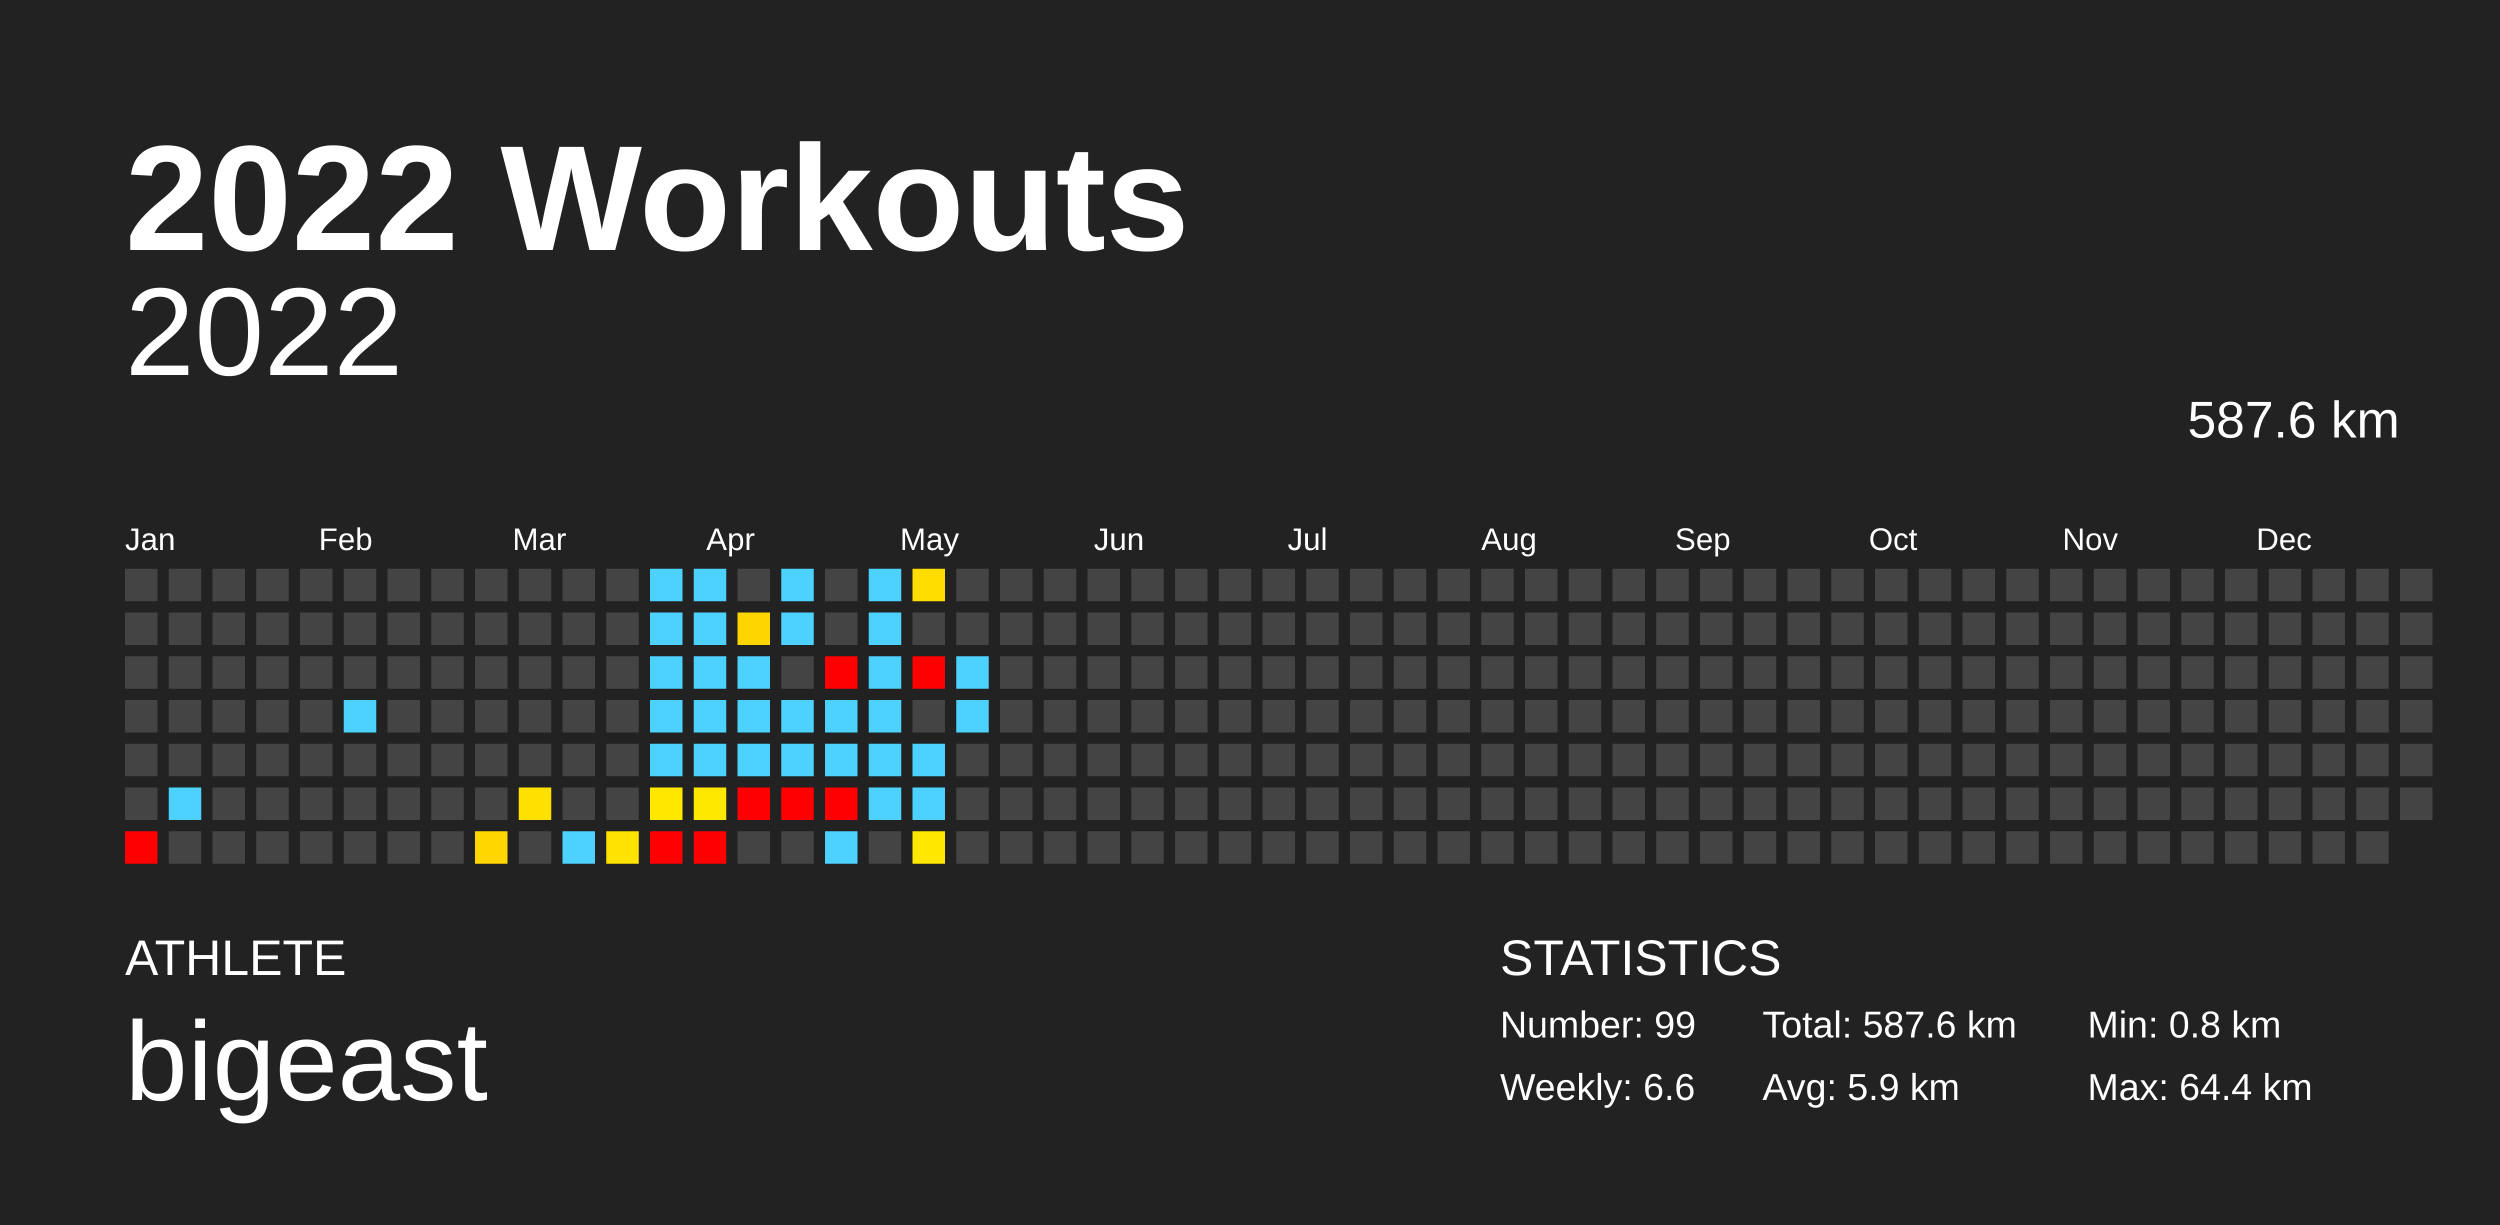
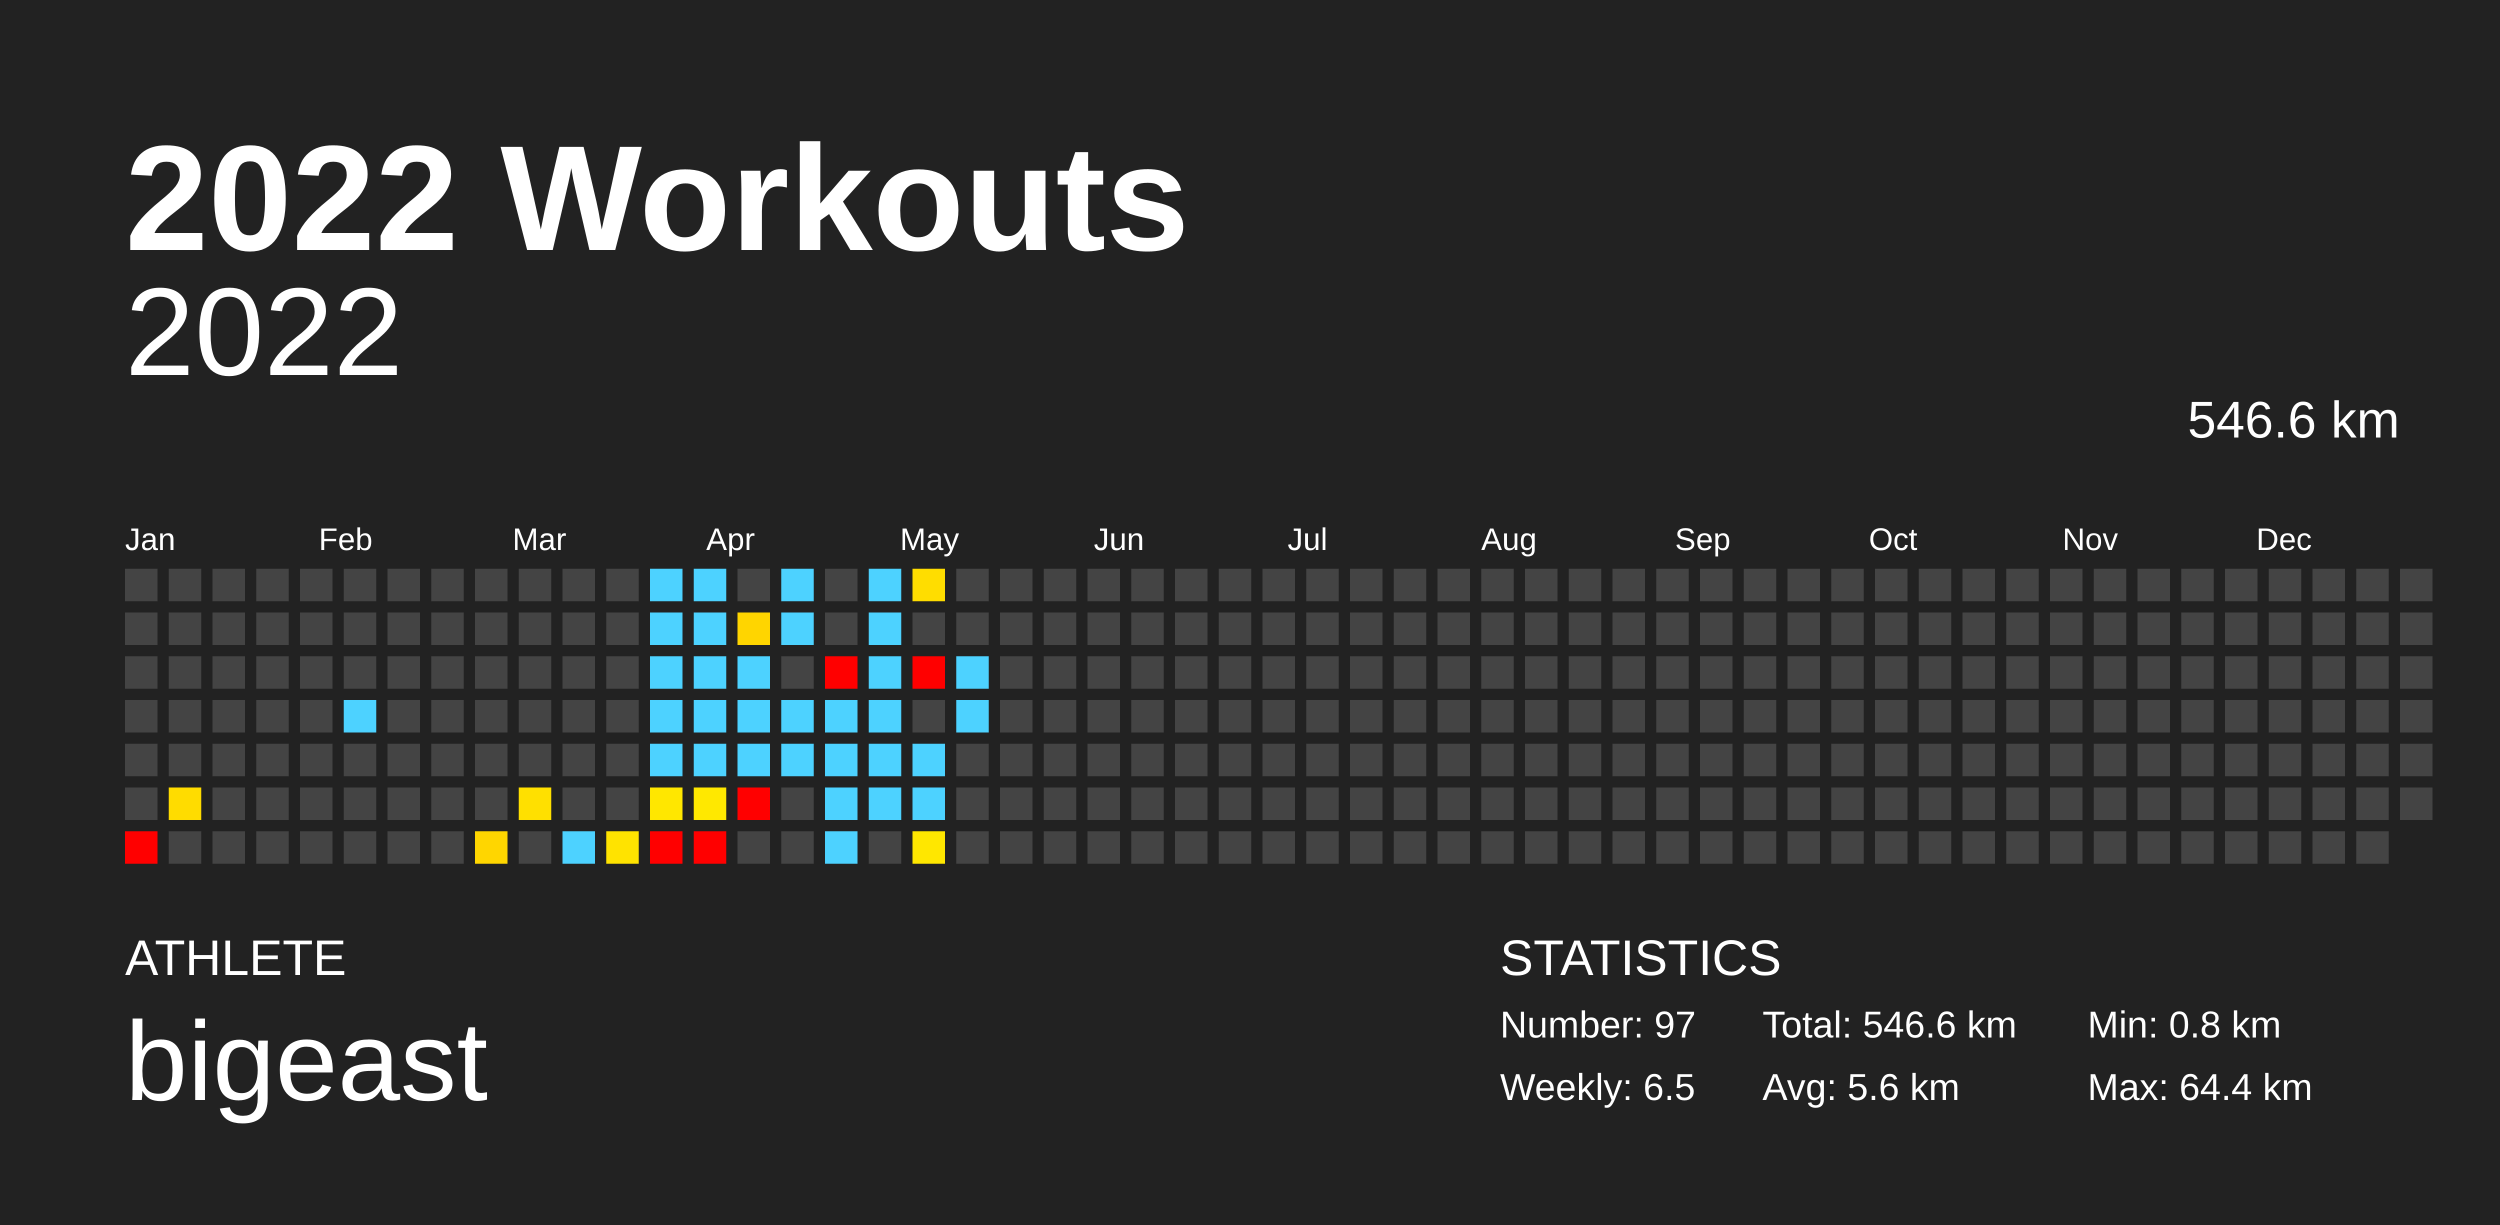
<svg xmlns="http://www.w3.org/2000/svg" baseProfile="full" height="98mm" version="1.1" viewBox="0,0,200,98" width="200mm">
  <defs />
  <rect fill="#222222" height="98" width="200" x="0" y="0" />
  <text fill="#FFFFFF" style="font-size:12px; font-family:Arial; font-weight:bold;" x="10" y="20">2022 Workouts</text>
  <text fill="#FFFFFF" style="font-size:4px; font-family:Arial" x="10" y="78">ATHLETE</text>
  <text fill="#FFFFFF" style="font-size:9px; font-family:Arial" x="10" y="88">bigeast</text>
  <text fill="#FFFFFF" style="font-size:4px; font-family:Arial" x="120" y="78">STATISTICS</text>
-   <text fill="#FFFFFF" style="font-size:3px; font-family:Arial" x="120" y="83">Number: 99</text>
-   <text fill="#FFFFFF" style="font-size:3px; font-family:Arial" x="120" y="88">Weekly: 6.6</text>
-   <text fill="#FFFFFF" style="font-size:3px; font-family:Arial" x="141" y="83">Total: 587.6 km</text>
-   <text fill="#FFFFFF" style="font-size:3px; font-family:Arial" x="141" y="88">Avg: 5.9 km</text>
+   <text fill="#FFFFFF" style="font-size:3px; font-family:Arial" x="120" y="83">Number: 97</text>
+   <text fill="#FFFFFF" style="font-size:3px; font-family:Arial" x="120" y="88">Weekly: 6.5</text>
+   <text fill="#FFFFFF" style="font-size:3px; font-family:Arial" x="141" y="83">Total: 546.6 km</text>
+   <text fill="#FFFFFF" style="font-size:3px; font-family:Arial" x="141" y="88">Avg: 5.6 km</text>
  <text fill="#FFFFFF" style="font-size:3px; font-family:Arial" x="167" y="83">Min: 0.8 km</text>
  <text fill="#FFFFFF" style="font-size:3px; font-family:Arial" x="167" y="88">Max: 64.4 km</text>
  <text alignment-baseline="hanging" fill="#FFFFFF" style="font-size:10.0px; font-family:Arial;" x="10" y="30">2022</text>
-   <text alignment-baseline="hanging" fill="#FFFFFF" style="font-size:4.125px; font-family:Arial;" x="175" y="35">587.6 km</text>
+   <text alignment-baseline="hanging" fill="#FFFFFF" style="font-size:4.125px; font-family:Arial;" x="175" y="35">546.6 km</text>
  <text fill="#FFFFFF" style="font-size:2.5px; font-family:Arial" x="10.0" y="44">Jan</text>
  <text fill="#FFFFFF" style="font-size:2.5px; font-family:Arial" x="25.5" y="44">Feb</text>
  <text fill="#FFFFFF" style="font-size:2.5px; font-family:Arial" x="41.0" y="44">Mar</text>
  <text fill="#FFFFFF" style="font-size:2.5px; font-family:Arial" x="56.5" y="44">Apr</text>
  <text fill="#FFFFFF" style="font-size:2.5px; font-family:Arial" x="72.0" y="44">May</text>
  <text fill="#FFFFFF" style="font-size:2.5px; font-family:Arial" x="87.5" y="44">Jun</text>
  <text fill="#FFFFFF" style="font-size:2.5px; font-family:Arial" x="103.0" y="44">Jul</text>
  <text fill="#FFFFFF" style="font-size:2.5px; font-family:Arial" x="118.5" y="44">Aug</text>
  <text fill="#FFFFFF" style="font-size:2.5px; font-family:Arial" x="134.0" y="44">Sep</text>
  <text fill="#FFFFFF" style="font-size:2.5px; font-family:Arial" x="149.5" y="44">Oct</text>
  <text fill="#FFFFFF" style="font-size:2.5px; font-family:Arial" x="165.0" y="44">Nov</text>
  <text fill="#FFFFFF" style="font-size:2.5px; font-family:Arial" x="180.5" y="44">Dec</text>
  <rect fill="#444444" height="2.6" width="2.6" x="10.0" y="45.5" />
  <rect fill="#444444" height="2.6" width="2.6" x="10.0" y="49.0" />
  <rect fill="#444444" height="2.6" width="2.6" x="10.0" y="52.5" />
  <rect fill="#444444" height="2.6" width="2.6" x="10.0" y="56.0" />
  <rect fill="#444444" height="2.6" width="2.6" x="10.0" y="59.5" />
  <rect fill="#444444" height="2.6" width="2.6" x="10.0" y="63.0" />
  <rect fill="red" height="2.6" width="2.6" x="10.0" y="66.5" />
  <rect fill="#444444" height="2.6" width="2.6" x="13.5" y="45.5" />
  <rect fill="#444444" height="2.6" width="2.6" x="13.5" y="49.0" />
  <rect fill="#444444" height="2.6" width="2.6" x="13.5" y="52.5" />
  <rect fill="#444444" height="2.6" width="2.6" x="13.5" y="56.0" />
  <rect fill="#444444" height="2.6" width="2.6" x="13.5" y="59.5" />
-   <rect fill="#4dd2ff" height="2.6" width="2.6" x="13.5" y="63.0" />
+   <rect fill="#ffdc00" height="2.6" width="2.6" x="13.5" y="63.0" />
  <rect fill="#444444" height="2.6" width="2.6" x="13.5" y="66.5" />
  <rect fill="#444444" height="2.6" width="2.6" x="17.0" y="45.5" />
  <rect fill="#444444" height="2.6" width="2.6" x="17.0" y="49.0" />
  <rect fill="#444444" height="2.6" width="2.6" x="17.0" y="52.5" />
  <rect fill="#444444" height="2.6" width="2.6" x="17.0" y="56.0" />
  <rect fill="#444444" height="2.6" width="2.6" x="17.0" y="59.5" />
  <rect fill="#444444" height="2.6" width="2.6" x="17.0" y="63.0" />
  <rect fill="#444444" height="2.6" width="2.6" x="17.0" y="66.5" />
  <rect fill="#444444" height="2.6" width="2.6" x="20.5" y="45.5" />
  <rect fill="#444444" height="2.6" width="2.6" x="20.5" y="49.0" />
  <rect fill="#444444" height="2.6" width="2.6" x="20.5" y="52.5" />
  <rect fill="#444444" height="2.6" width="2.6" x="20.5" y="56.0" />
  <rect fill="#444444" height="2.6" width="2.6" x="20.5" y="59.5" />
  <rect fill="#444444" height="2.6" width="2.6" x="20.5" y="63.0" />
  <rect fill="#444444" height="2.6" width="2.6" x="20.5" y="66.5" />
  <rect fill="#444444" height="2.6" width="2.6" x="24.0" y="45.5" />
  <rect fill="#444444" height="2.6" width="2.6" x="24.0" y="49.0" />
  <rect fill="#444444" height="2.6" width="2.6" x="24.0" y="52.5" />
  <rect fill="#444444" height="2.6" width="2.6" x="24.0" y="56.0" />
  <rect fill="#444444" height="2.6" width="2.6" x="24.0" y="59.5" />
  <rect fill="#444444" height="2.6" width="2.6" x="24.0" y="63.0" />
  <rect fill="#444444" height="2.6" width="2.6" x="24.0" y="66.5" />
  <rect fill="#444444" height="2.6" width="2.6" x="27.5" y="45.5" />
  <rect fill="#444444" height="2.6" width="2.6" x="27.5" y="49.0" />
  <rect fill="#444444" height="2.6" width="2.6" x="27.5" y="52.5" />
  <rect fill="#4dd2ff" height="2.6" width="2.6" x="27.5" y="56.0" />
  <rect fill="#444444" height="2.6" width="2.6" x="27.5" y="59.5" />
  <rect fill="#444444" height="2.6" width="2.6" x="27.5" y="63.0" />
  <rect fill="#444444" height="2.6" width="2.6" x="27.5" y="66.5" />
  <rect fill="#444444" height="2.6" width="2.6" x="31.0" y="45.5" />
  <rect fill="#444444" height="2.6" width="2.6" x="31.0" y="49.0" />
  <rect fill="#444444" height="2.6" width="2.6" x="31.0" y="52.5" />
  <rect fill="#444444" height="2.6" width="2.6" x="31.0" y="56.0" />
  <rect fill="#444444" height="2.6" width="2.6" x="31.0" y="59.5" />
  <rect fill="#444444" height="2.6" width="2.6" x="31.0" y="63.0" />
  <rect fill="#444444" height="2.6" width="2.6" x="31.0" y="66.5" />
  <rect fill="#444444" height="2.6" width="2.6" x="34.5" y="45.5" />
  <rect fill="#444444" height="2.6" width="2.6" x="34.5" y="49.0" />
  <rect fill="#444444" height="2.6" width="2.6" x="34.5" y="52.5" />
  <rect fill="#444444" height="2.6" width="2.6" x="34.5" y="56.0" />
  <rect fill="#444444" height="2.6" width="2.6" x="34.5" y="59.5" />
  <rect fill="#444444" height="2.6" width="2.6" x="34.5" y="63.0" />
  <rect fill="#444444" height="2.6" width="2.6" x="34.5" y="66.5" />
  <rect fill="#444444" height="2.6" width="2.6" x="38.0" y="45.5" />
  <rect fill="#444444" height="2.6" width="2.6" x="38.0" y="49.0" />
  <rect fill="#444444" height="2.6" width="2.6" x="38.0" y="52.5" />
  <rect fill="#444444" height="2.6" width="2.6" x="38.0" y="56.0" />
  <rect fill="#444444" height="2.6" width="2.6" x="38.0" y="59.5" />
  <rect fill="#444444" height="2.6" width="2.6" x="38.0" y="63.0" />
  <rect fill="#ffd600" height="2.6" width="2.6" x="38.0" y="66.5" />
  <rect fill="#444444" height="2.6" width="2.6" x="41.5" y="45.5" />
  <rect fill="#444444" height="2.6" width="2.6" x="41.5" y="49.0" />
  <rect fill="#444444" height="2.6" width="2.6" x="41.5" y="52.5" />
  <rect fill="#444444" height="2.6" width="2.6" x="41.5" y="56.0" />
  <rect fill="#444444" height="2.6" width="2.6" x="41.5" y="59.5" />
  <rect fill="#ffe000" height="2.6" width="2.6" x="41.5" y="63.0" />
  <rect fill="#444444" height="2.6" width="2.6" x="41.5" y="66.5" />
  <rect fill="#444444" height="2.6" width="2.6" x="45.0" y="45.5" />
  <rect fill="#444444" height="2.6" width="2.6" x="45.0" y="49.0" />
  <rect fill="#444444" height="2.6" width="2.6" x="45.0" y="52.5" />
  <rect fill="#444444" height="2.6" width="2.6" x="45.0" y="56.0" />
  <rect fill="#444444" height="2.6" width="2.6" x="45.0" y="59.5" />
  <rect fill="#444444" height="2.6" width="2.6" x="45.0" y="63.0" />
  <rect fill="#4dd2ff" height="2.6" width="2.6" x="45.0" y="66.5" />
  <rect fill="#444444" height="2.6" width="2.6" x="48.5" y="45.5" />
  <rect fill="#444444" height="2.6" width="2.6" x="48.5" y="49.0" />
  <rect fill="#444444" height="2.6" width="2.6" x="48.5" y="52.5" />
  <rect fill="#444444" height="2.6" width="2.6" x="48.5" y="56.0" />
  <rect fill="#444444" height="2.6" width="2.6" x="48.5" y="59.5" />
  <rect fill="#444444" height="2.6" width="2.6" x="48.5" y="63.0" />
  <rect fill="#ffe300" height="2.6" width="2.6" x="48.5" y="66.5" />
  <rect fill="#4dd2ff" height="2.6" width="2.6" x="52.0" y="45.5" />
  <rect fill="#4dd2ff" height="2.6" width="2.6" x="52.0" y="49.0" />
  <rect fill="#4dd2ff" height="2.6" width="2.6" x="52.0" y="52.5" />
  <rect fill="#4dd2ff" height="2.6" width="2.6" x="52.0" y="56.0" />
  <rect fill="#4dd2ff" height="2.6" width="2.6" x="52.0" y="59.5" />
  <rect fill="#ffe700" height="2.6" width="2.6" x="52.0" y="63.0" />
  <rect fill="red" height="2.6" width="2.6" x="52.0" y="66.5" />
  <rect fill="#4dd2ff" height="2.6" width="2.6" x="55.5" y="45.5" />
  <rect fill="#4dd2ff" height="2.6" width="2.6" x="55.5" y="49.0" />
  <rect fill="#4dd2ff" height="2.6" width="2.6" x="55.5" y="52.5" />
  <rect fill="#4dd2ff" height="2.6" width="2.6" x="55.5" y="56.0" />
  <rect fill="#4dd2ff" height="2.6" width="2.6" x="55.5" y="59.5" />
  <rect fill="#ffe800" height="2.6" width="2.6" x="55.5" y="63.0" />
  <rect fill="red" height="2.6" width="2.6" x="55.5" y="66.5" />
  <rect fill="#444444" height="2.6" width="2.6" x="59.0" y="45.5" />
  <rect fill="#ffd500" height="2.6" width="2.6" x="59.0" y="49.0" />
  <rect fill="#4dd2ff" height="2.6" width="2.6" x="59.0" y="52.5" />
  <rect fill="#4dd2ff" height="2.6" width="2.6" x="59.0" y="56.0" />
  <rect fill="#4dd2ff" height="2.6" width="2.6" x="59.0" y="59.5" />
  <rect fill="red" height="2.6" width="2.6" x="59.0" y="63.0" />
  <rect fill="#444444" height="2.6" width="2.6" x="59.0" y="66.5" />
  <rect fill="#4dd2ff" height="2.6" width="2.6" x="62.5" y="45.5" />
  <rect fill="#4dd2ff" height="2.6" width="2.6" x="62.5" y="49.0" />
  <rect fill="#444444" height="2.6" width="2.6" x="62.5" y="52.5" />
  <rect fill="#4dd2ff" height="2.6" width="2.6" x="62.5" y="56.0" />
  <rect fill="#4dd2ff" height="2.6" width="2.6" x="62.5" y="59.5" />
-   <rect fill="red" height="2.6" width="2.6" x="62.5" y="63.0" />
+   <rect fill="#444444" height="2.6" width="2.6" x="62.5" y="63.0" />
  <rect fill="#444444" height="2.6" width="2.6" x="62.5" y="66.5" />
  <rect fill="#444444" height="2.6" width="2.6" x="66.0" y="45.5" />
  <rect fill="#444444" height="2.6" width="2.6" x="66.0" y="49.0" />
  <rect fill="red" height="2.6" width="2.6" x="66.0" y="52.5" />
  <rect fill="#4dd2ff" height="2.6" width="2.6" x="66.0" y="56.0" />
  <rect fill="#4dd2ff" height="2.6" width="2.6" x="66.0" y="59.5" />
-   <rect fill="red" height="2.6" width="2.6" x="66.0" y="63.0" />
+   <rect fill="#4dd2ff" height="2.6" width="2.6" x="66.0" y="63.0" />
  <rect fill="#4dd2ff" height="2.6" width="2.6" x="66.0" y="66.5" />
  <rect fill="#4dd2ff" height="2.6" width="2.6" x="69.5" y="45.5" />
  <rect fill="#4dd2ff" height="2.6" width="2.6" x="69.5" y="49.0" />
  <rect fill="#4dd2ff" height="2.6" width="2.6" x="69.5" y="52.5" />
  <rect fill="#4dd2ff" height="2.6" width="2.6" x="69.5" y="56.0" />
  <rect fill="#4dd2ff" height="2.6" width="2.6" x="69.5" y="59.5" />
  <rect fill="#4dd2ff" height="2.6" width="2.6" x="69.5" y="63.0" />
  <rect fill="#444444" height="2.6" width="2.6" x="69.5" y="66.5" />
  <rect fill="#ffdd00" height="2.6" width="2.6" x="73.0" y="45.5" />
  <rect fill="#444444" height="2.6" width="2.6" x="73.0" y="49.0" />
  <rect fill="red" height="2.6" width="2.6" x="73.0" y="52.5" />
  <rect fill="#444444" height="2.6" width="2.6" x="73.0" y="56.0" />
  <rect fill="#4dd2ff" height="2.6" width="2.6" x="73.0" y="59.5" />
  <rect fill="#4dd2ff" height="2.6" width="2.6" x="73.0" y="63.0" />
  <rect fill="#ffe700" height="2.6" width="2.6" x="73.0" y="66.5" />
  <rect fill="#444444" height="2.6" width="2.6" x="76.5" y="45.5" />
  <rect fill="#444444" height="2.6" width="2.6" x="76.5" y="49.0" />
  <rect fill="#4dd2ff" height="2.6" width="2.6" x="76.5" y="52.5" />
  <rect fill="#4dd2ff" height="2.6" width="2.6" x="76.5" y="56.0" />
  <rect fill="#444444" height="2.6" width="2.6" x="76.5" y="59.5" />
  <rect fill="#444444" height="2.6" width="2.6" x="76.5" y="63.0" />
  <rect fill="#444444" height="2.6" width="2.6" x="76.5" y="66.5" />
  <rect fill="#444444" height="2.6" width="2.6" x="80.0" y="45.5" />
  <rect fill="#444444" height="2.6" width="2.6" x="80.0" y="49.0" />
  <rect fill="#444444" height="2.6" width="2.6" x="80.0" y="52.5" />
  <rect fill="#444444" height="2.6" width="2.6" x="80.0" y="56.0" />
  <rect fill="#444444" height="2.6" width="2.6" x="80.0" y="59.5" />
  <rect fill="#444444" height="2.6" width="2.6" x="80.0" y="63.0" />
  <rect fill="#444444" height="2.6" width="2.6" x="80.0" y="66.5" />
  <rect fill="#444444" height="2.6" width="2.6" x="83.5" y="45.5" />
  <rect fill="#444444" height="2.6" width="2.6" x="83.5" y="49.0" />
  <rect fill="#444444" height="2.6" width="2.6" x="83.5" y="52.5" />
  <rect fill="#444444" height="2.6" width="2.6" x="83.5" y="56.0" />
  <rect fill="#444444" height="2.6" width="2.6" x="83.5" y="59.5" />
  <rect fill="#444444" height="2.6" width="2.6" x="83.5" y="63.0" />
  <rect fill="#444444" height="2.6" width="2.6" x="83.5" y="66.5" />
  <rect fill="#444444" height="2.6" width="2.6" x="87.0" y="45.5" />
  <rect fill="#444444" height="2.6" width="2.6" x="87.0" y="49.0" />
  <rect fill="#444444" height="2.6" width="2.6" x="87.0" y="52.5" />
  <rect fill="#444444" height="2.6" width="2.6" x="87.0" y="56.0" />
  <rect fill="#444444" height="2.6" width="2.6" x="87.0" y="59.5" />
  <rect fill="#444444" height="2.6" width="2.6" x="87.0" y="63.0" />
  <rect fill="#444444" height="2.6" width="2.6" x="87.0" y="66.5" />
  <rect fill="#444444" height="2.6" width="2.6" x="90.5" y="45.5" />
  <rect fill="#444444" height="2.6" width="2.6" x="90.5" y="49.0" />
  <rect fill="#444444" height="2.6" width="2.6" x="90.5" y="52.5" />
  <rect fill="#444444" height="2.6" width="2.6" x="90.5" y="56.0" />
  <rect fill="#444444" height="2.6" width="2.6" x="90.5" y="59.5" />
  <rect fill="#444444" height="2.6" width="2.6" x="90.5" y="63.0" />
  <rect fill="#444444" height="2.6" width="2.6" x="90.5" y="66.5" />
  <rect fill="#444444" height="2.6" width="2.6" x="94.0" y="45.5" />
  <rect fill="#444444" height="2.6" width="2.6" x="94.0" y="49.0" />
  <rect fill="#444444" height="2.6" width="2.6" x="94.0" y="52.5" />
  <rect fill="#444444" height="2.6" width="2.6" x="94.0" y="56.0" />
  <rect fill="#444444" height="2.6" width="2.6" x="94.0" y="59.5" />
  <rect fill="#444444" height="2.6" width="2.6" x="94.0" y="63.0" />
  <rect fill="#444444" height="2.6" width="2.6" x="94.0" y="66.5" />
  <rect fill="#444444" height="2.6" width="2.6" x="97.5" y="45.5" />
  <rect fill="#444444" height="2.6" width="2.6" x="97.5" y="49.0" />
  <rect fill="#444444" height="2.6" width="2.6" x="97.5" y="52.5" />
  <rect fill="#444444" height="2.6" width="2.6" x="97.5" y="56.0" />
  <rect fill="#444444" height="2.6" width="2.6" x="97.5" y="59.5" />
  <rect fill="#444444" height="2.6" width="2.6" x="97.5" y="63.0" />
  <rect fill="#444444" height="2.6" width="2.6" x="97.5" y="66.5" />
  <rect fill="#444444" height="2.6" width="2.6" x="101.0" y="45.5" />
  <rect fill="#444444" height="2.6" width="2.6" x="101.0" y="49.0" />
  <rect fill="#444444" height="2.6" width="2.6" x="101.0" y="52.5" />
  <rect fill="#444444" height="2.6" width="2.6" x="101.0" y="56.0" />
  <rect fill="#444444" height="2.6" width="2.6" x="101.0" y="59.5" />
  <rect fill="#444444" height="2.6" width="2.6" x="101.0" y="63.0" />
  <rect fill="#444444" height="2.6" width="2.6" x="101.0" y="66.5" />
  <rect fill="#444444" height="2.6" width="2.6" x="104.5" y="45.5" />
  <rect fill="#444444" height="2.6" width="2.6" x="104.5" y="49.0" />
  <rect fill="#444444" height="2.6" width="2.6" x="104.5" y="52.5" />
  <rect fill="#444444" height="2.6" width="2.6" x="104.5" y="56.0" />
  <rect fill="#444444" height="2.6" width="2.6" x="104.5" y="59.5" />
  <rect fill="#444444" height="2.6" width="2.6" x="104.5" y="63.0" />
  <rect fill="#444444" height="2.6" width="2.6" x="104.5" y="66.5" />
  <rect fill="#444444" height="2.6" width="2.6" x="108.0" y="45.5" />
  <rect fill="#444444" height="2.6" width="2.6" x="108.0" y="49.0" />
  <rect fill="#444444" height="2.6" width="2.6" x="108.0" y="52.5" />
  <rect fill="#444444" height="2.6" width="2.6" x="108.0" y="56.0" />
  <rect fill="#444444" height="2.6" width="2.6" x="108.0" y="59.5" />
  <rect fill="#444444" height="2.6" width="2.6" x="108.0" y="63.0" />
  <rect fill="#444444" height="2.6" width="2.6" x="108.0" y="66.5" />
  <rect fill="#444444" height="2.6" width="2.6" x="111.5" y="45.5" />
  <rect fill="#444444" height="2.6" width="2.6" x="111.5" y="49.0" />
  <rect fill="#444444" height="2.6" width="2.6" x="111.5" y="52.5" />
  <rect fill="#444444" height="2.6" width="2.6" x="111.5" y="56.0" />
  <rect fill="#444444" height="2.6" width="2.6" x="111.5" y="59.5" />
  <rect fill="#444444" height="2.6" width="2.6" x="111.5" y="63.0" />
  <rect fill="#444444" height="2.6" width="2.6" x="111.5" y="66.5" />
  <rect fill="#444444" height="2.6" width="2.6" x="115.0" y="45.5" />
  <rect fill="#444444" height="2.6" width="2.6" x="115.0" y="49.0" />
  <rect fill="#444444" height="2.6" width="2.6" x="115.0" y="52.5" />
  <rect fill="#444444" height="2.6" width="2.6" x="115.0" y="56.0" />
  <rect fill="#444444" height="2.6" width="2.6" x="115.0" y="59.5" />
  <rect fill="#444444" height="2.6" width="2.6" x="115.0" y="63.0" />
  <rect fill="#444444" height="2.6" width="2.6" x="115.0" y="66.5" />
  <rect fill="#444444" height="2.6" width="2.6" x="118.5" y="45.5" />
  <rect fill="#444444" height="2.6" width="2.6" x="118.5" y="49.0" />
  <rect fill="#444444" height="2.6" width="2.6" x="118.5" y="52.5" />
  <rect fill="#444444" height="2.6" width="2.6" x="118.5" y="56.0" />
  <rect fill="#444444" height="2.6" width="2.6" x="118.5" y="59.5" />
  <rect fill="#444444" height="2.6" width="2.6" x="118.5" y="63.0" />
  <rect fill="#444444" height="2.6" width="2.6" x="118.5" y="66.5" />
  <rect fill="#444444" height="2.6" width="2.6" x="122.0" y="45.5" />
  <rect fill="#444444" height="2.6" width="2.6" x="122.0" y="49.0" />
  <rect fill="#444444" height="2.6" width="2.6" x="122.0" y="52.5" />
  <rect fill="#444444" height="2.6" width="2.6" x="122.0" y="56.0" />
  <rect fill="#444444" height="2.6" width="2.6" x="122.0" y="59.5" />
  <rect fill="#444444" height="2.6" width="2.6" x="122.0" y="63.0" />
  <rect fill="#444444" height="2.6" width="2.6" x="122.0" y="66.5" />
  <rect fill="#444444" height="2.6" width="2.6" x="125.5" y="45.5" />
  <rect fill="#444444" height="2.6" width="2.6" x="125.5" y="49.0" />
  <rect fill="#444444" height="2.6" width="2.6" x="125.5" y="52.5" />
  <rect fill="#444444" height="2.6" width="2.6" x="125.5" y="56.0" />
  <rect fill="#444444" height="2.6" width="2.6" x="125.5" y="59.5" />
  <rect fill="#444444" height="2.6" width="2.6" x="125.5" y="63.0" />
  <rect fill="#444444" height="2.6" width="2.6" x="125.5" y="66.5" />
  <rect fill="#444444" height="2.6" width="2.6" x="129.0" y="45.5" />
  <rect fill="#444444" height="2.6" width="2.6" x="129.0" y="49.0" />
  <rect fill="#444444" height="2.6" width="2.6" x="129.0" y="52.5" />
  <rect fill="#444444" height="2.6" width="2.6" x="129.0" y="56.0" />
  <rect fill="#444444" height="2.6" width="2.6" x="129.0" y="59.5" />
  <rect fill="#444444" height="2.6" width="2.6" x="129.0" y="63.0" />
  <rect fill="#444444" height="2.6" width="2.6" x="129.0" y="66.5" />
  <rect fill="#444444" height="2.6" width="2.6" x="132.5" y="45.5" />
  <rect fill="#444444" height="2.6" width="2.6" x="132.5" y="49.0" />
  <rect fill="#444444" height="2.6" width="2.6" x="132.5" y="52.5" />
  <rect fill="#444444" height="2.6" width="2.6" x="132.5" y="56.0" />
  <rect fill="#444444" height="2.6" width="2.6" x="132.5" y="59.5" />
  <rect fill="#444444" height="2.6" width="2.6" x="132.5" y="63.0" />
  <rect fill="#444444" height="2.6" width="2.6" x="132.5" y="66.5" />
  <rect fill="#444444" height="2.6" width="2.6" x="136.0" y="45.5" />
  <rect fill="#444444" height="2.6" width="2.6" x="136.0" y="49.0" />
  <rect fill="#444444" height="2.6" width="2.6" x="136.0" y="52.5" />
  <rect fill="#444444" height="2.6" width="2.6" x="136.0" y="56.0" />
  <rect fill="#444444" height="2.6" width="2.6" x="136.0" y="59.5" />
  <rect fill="#444444" height="2.6" width="2.6" x="136.0" y="63.0" />
  <rect fill="#444444" height="2.6" width="2.6" x="136.0" y="66.5" />
  <rect fill="#444444" height="2.6" width="2.6" x="139.5" y="45.5" />
  <rect fill="#444444" height="2.6" width="2.6" x="139.5" y="49.0" />
  <rect fill="#444444" height="2.6" width="2.6" x="139.5" y="52.5" />
  <rect fill="#444444" height="2.6" width="2.6" x="139.5" y="56.0" />
  <rect fill="#444444" height="2.6" width="2.6" x="139.5" y="59.5" />
  <rect fill="#444444" height="2.6" width="2.6" x="139.5" y="63.0" />
  <rect fill="#444444" height="2.6" width="2.6" x="139.5" y="66.5" />
  <rect fill="#444444" height="2.6" width="2.6" x="143.0" y="45.5" />
  <rect fill="#444444" height="2.6" width="2.6" x="143.0" y="49.0" />
  <rect fill="#444444" height="2.6" width="2.6" x="143.0" y="52.5" />
  <rect fill="#444444" height="2.6" width="2.6" x="143.0" y="56.0" />
  <rect fill="#444444" height="2.6" width="2.6" x="143.0" y="59.5" />
  <rect fill="#444444" height="2.6" width="2.6" x="143.0" y="63.0" />
  <rect fill="#444444" height="2.6" width="2.6" x="143.0" y="66.5" />
  <rect fill="#444444" height="2.6" width="2.6" x="146.5" y="45.5" />
  <rect fill="#444444" height="2.6" width="2.6" x="146.5" y="49.0" />
  <rect fill="#444444" height="2.6" width="2.6" x="146.5" y="52.5" />
  <rect fill="#444444" height="2.6" width="2.6" x="146.5" y="56.0" />
  <rect fill="#444444" height="2.6" width="2.6" x="146.5" y="59.5" />
  <rect fill="#444444" height="2.6" width="2.6" x="146.5" y="63.0" />
  <rect fill="#444444" height="2.6" width="2.6" x="146.5" y="66.5" />
  <rect fill="#444444" height="2.6" width="2.6" x="150.0" y="45.5" />
  <rect fill="#444444" height="2.6" width="2.6" x="150.0" y="49.0" />
  <rect fill="#444444" height="2.6" width="2.6" x="150.0" y="52.5" />
  <rect fill="#444444" height="2.6" width="2.6" x="150.0" y="56.0" />
  <rect fill="#444444" height="2.6" width="2.6" x="150.0" y="59.5" />
  <rect fill="#444444" height="2.6" width="2.6" x="150.0" y="63.0" />
  <rect fill="#444444" height="2.6" width="2.6" x="150.0" y="66.5" />
  <rect fill="#444444" height="2.6" width="2.6" x="153.5" y="45.5" />
  <rect fill="#444444" height="2.6" width="2.6" x="153.5" y="49.0" />
  <rect fill="#444444" height="2.6" width="2.6" x="153.5" y="52.5" />
  <rect fill="#444444" height="2.6" width="2.6" x="153.5" y="56.0" />
  <rect fill="#444444" height="2.6" width="2.6" x="153.5" y="59.5" />
  <rect fill="#444444" height="2.6" width="2.6" x="153.5" y="63.0" />
  <rect fill="#444444" height="2.6" width="2.6" x="153.5" y="66.5" />
  <rect fill="#444444" height="2.6" width="2.6" x="157.0" y="45.5" />
  <rect fill="#444444" height="2.6" width="2.6" x="157.0" y="49.0" />
  <rect fill="#444444" height="2.6" width="2.6" x="157.0" y="52.5" />
  <rect fill="#444444" height="2.6" width="2.6" x="157.0" y="56.0" />
  <rect fill="#444444" height="2.6" width="2.6" x="157.0" y="59.5" />
  <rect fill="#444444" height="2.6" width="2.6" x="157.0" y="63.0" />
  <rect fill="#444444" height="2.6" width="2.6" x="157.0" y="66.5" />
  <rect fill="#444444" height="2.6" width="2.6" x="160.5" y="45.5" />
  <rect fill="#444444" height="2.6" width="2.6" x="160.5" y="49.0" />
  <rect fill="#444444" height="2.6" width="2.6" x="160.5" y="52.5" />
  <rect fill="#444444" height="2.6" width="2.6" x="160.5" y="56.0" />
  <rect fill="#444444" height="2.6" width="2.6" x="160.5" y="59.5" />
  <rect fill="#444444" height="2.6" width="2.6" x="160.5" y="63.0" />
  <rect fill="#444444" height="2.6" width="2.6" x="160.5" y="66.5" />
  <rect fill="#444444" height="2.6" width="2.6" x="164.0" y="45.5" />
  <rect fill="#444444" height="2.6" width="2.6" x="164.0" y="49.0" />
  <rect fill="#444444" height="2.6" width="2.6" x="164.0" y="52.5" />
  <rect fill="#444444" height="2.6" width="2.6" x="164.0" y="56.0" />
  <rect fill="#444444" height="2.6" width="2.6" x="164.0" y="59.5" />
  <rect fill="#444444" height="2.6" width="2.6" x="164.0" y="63.0" />
  <rect fill="#444444" height="2.6" width="2.6" x="164.0" y="66.5" />
  <rect fill="#444444" height="2.6" width="2.6" x="167.5" y="45.5" />
  <rect fill="#444444" height="2.6" width="2.6" x="167.5" y="49.0" />
  <rect fill="#444444" height="2.6" width="2.6" x="167.5" y="52.5" />
  <rect fill="#444444" height="2.6" width="2.6" x="167.5" y="56.0" />
  <rect fill="#444444" height="2.6" width="2.6" x="167.5" y="59.5" />
  <rect fill="#444444" height="2.6" width="2.6" x="167.5" y="63.0" />
  <rect fill="#444444" height="2.6" width="2.6" x="167.5" y="66.5" />
  <rect fill="#444444" height="2.6" width="2.6" x="171.0" y="45.5" />
  <rect fill="#444444" height="2.6" width="2.6" x="171.0" y="49.0" />
  <rect fill="#444444" height="2.6" width="2.6" x="171.0" y="52.5" />
  <rect fill="#444444" height="2.6" width="2.6" x="171.0" y="56.0" />
  <rect fill="#444444" height="2.6" width="2.6" x="171.0" y="59.5" />
  <rect fill="#444444" height="2.6" width="2.6" x="171.0" y="63.0" />
  <rect fill="#444444" height="2.6" width="2.6" x="171.0" y="66.5" />
  <rect fill="#444444" height="2.6" width="2.6" x="174.5" y="45.5" />
  <rect fill="#444444" height="2.6" width="2.6" x="174.5" y="49.0" />
  <rect fill="#444444" height="2.6" width="2.6" x="174.5" y="52.5" />
  <rect fill="#444444" height="2.6" width="2.6" x="174.5" y="56.0" />
  <rect fill="#444444" height="2.6" width="2.6" x="174.5" y="59.5" />
  <rect fill="#444444" height="2.6" width="2.6" x="174.5" y="63.0" />
  <rect fill="#444444" height="2.6" width="2.6" x="174.5" y="66.5" />
  <rect fill="#444444" height="2.6" width="2.6" x="178.0" y="45.5" />
  <rect fill="#444444" height="2.6" width="2.6" x="178.0" y="49.0" />
  <rect fill="#444444" height="2.6" width="2.6" x="178.0" y="52.5" />
  <rect fill="#444444" height="2.6" width="2.6" x="178.0" y="56.0" />
  <rect fill="#444444" height="2.6" width="2.6" x="178.0" y="59.5" />
  <rect fill="#444444" height="2.6" width="2.6" x="178.0" y="63.0" />
  <rect fill="#444444" height="2.6" width="2.6" x="178.0" y="66.5" />
  <rect fill="#444444" height="2.6" width="2.6" x="181.5" y="45.5" />
  <rect fill="#444444" height="2.6" width="2.6" x="181.5" y="49.0" />
  <rect fill="#444444" height="2.6" width="2.6" x="181.5" y="52.5" />
  <rect fill="#444444" height="2.6" width="2.6" x="181.5" y="56.0" />
  <rect fill="#444444" height="2.6" width="2.6" x="181.5" y="59.5" />
  <rect fill="#444444" height="2.6" width="2.6" x="181.5" y="63.0" />
  <rect fill="#444444" height="2.6" width="2.6" x="181.5" y="66.5" />
  <rect fill="#444444" height="2.6" width="2.6" x="185.0" y="45.5" />
  <rect fill="#444444" height="2.6" width="2.6" x="185.0" y="49.0" />
  <rect fill="#444444" height="2.6" width="2.6" x="185.0" y="52.5" />
  <rect fill="#444444" height="2.6" width="2.6" x="185.0" y="56.0" />
  <rect fill="#444444" height="2.6" width="2.6" x="185.0" y="59.5" />
  <rect fill="#444444" height="2.6" width="2.6" x="185.0" y="63.0" />
  <rect fill="#444444" height="2.6" width="2.6" x="185.0" y="66.5" />
  <rect fill="#444444" height="2.6" width="2.6" x="188.5" y="45.5" />
  <rect fill="#444444" height="2.6" width="2.6" x="188.5" y="49.0" />
  <rect fill="#444444" height="2.6" width="2.6" x="188.5" y="52.5" />
  <rect fill="#444444" height="2.6" width="2.6" x="188.5" y="56.0" />
  <rect fill="#444444" height="2.6" width="2.6" x="188.5" y="59.5" />
  <rect fill="#444444" height="2.6" width="2.6" x="188.5" y="63.0" />
  <rect fill="#444444" height="2.6" width="2.6" x="188.5" y="66.5" />
  <rect fill="#444444" height="2.6" width="2.6" x="192.0" y="45.5" />
  <rect fill="#444444" height="2.6" width="2.6" x="192.0" y="49.0" />
  <rect fill="#444444" height="2.6" width="2.6" x="192.0" y="52.5" />
  <rect fill="#444444" height="2.6" width="2.6" x="192.0" y="56.0" />
  <rect fill="#444444" height="2.6" width="2.6" x="192.0" y="59.5" />
  <rect fill="#444444" height="2.6" width="2.6" x="192.0" y="63.0" />
</svg>
